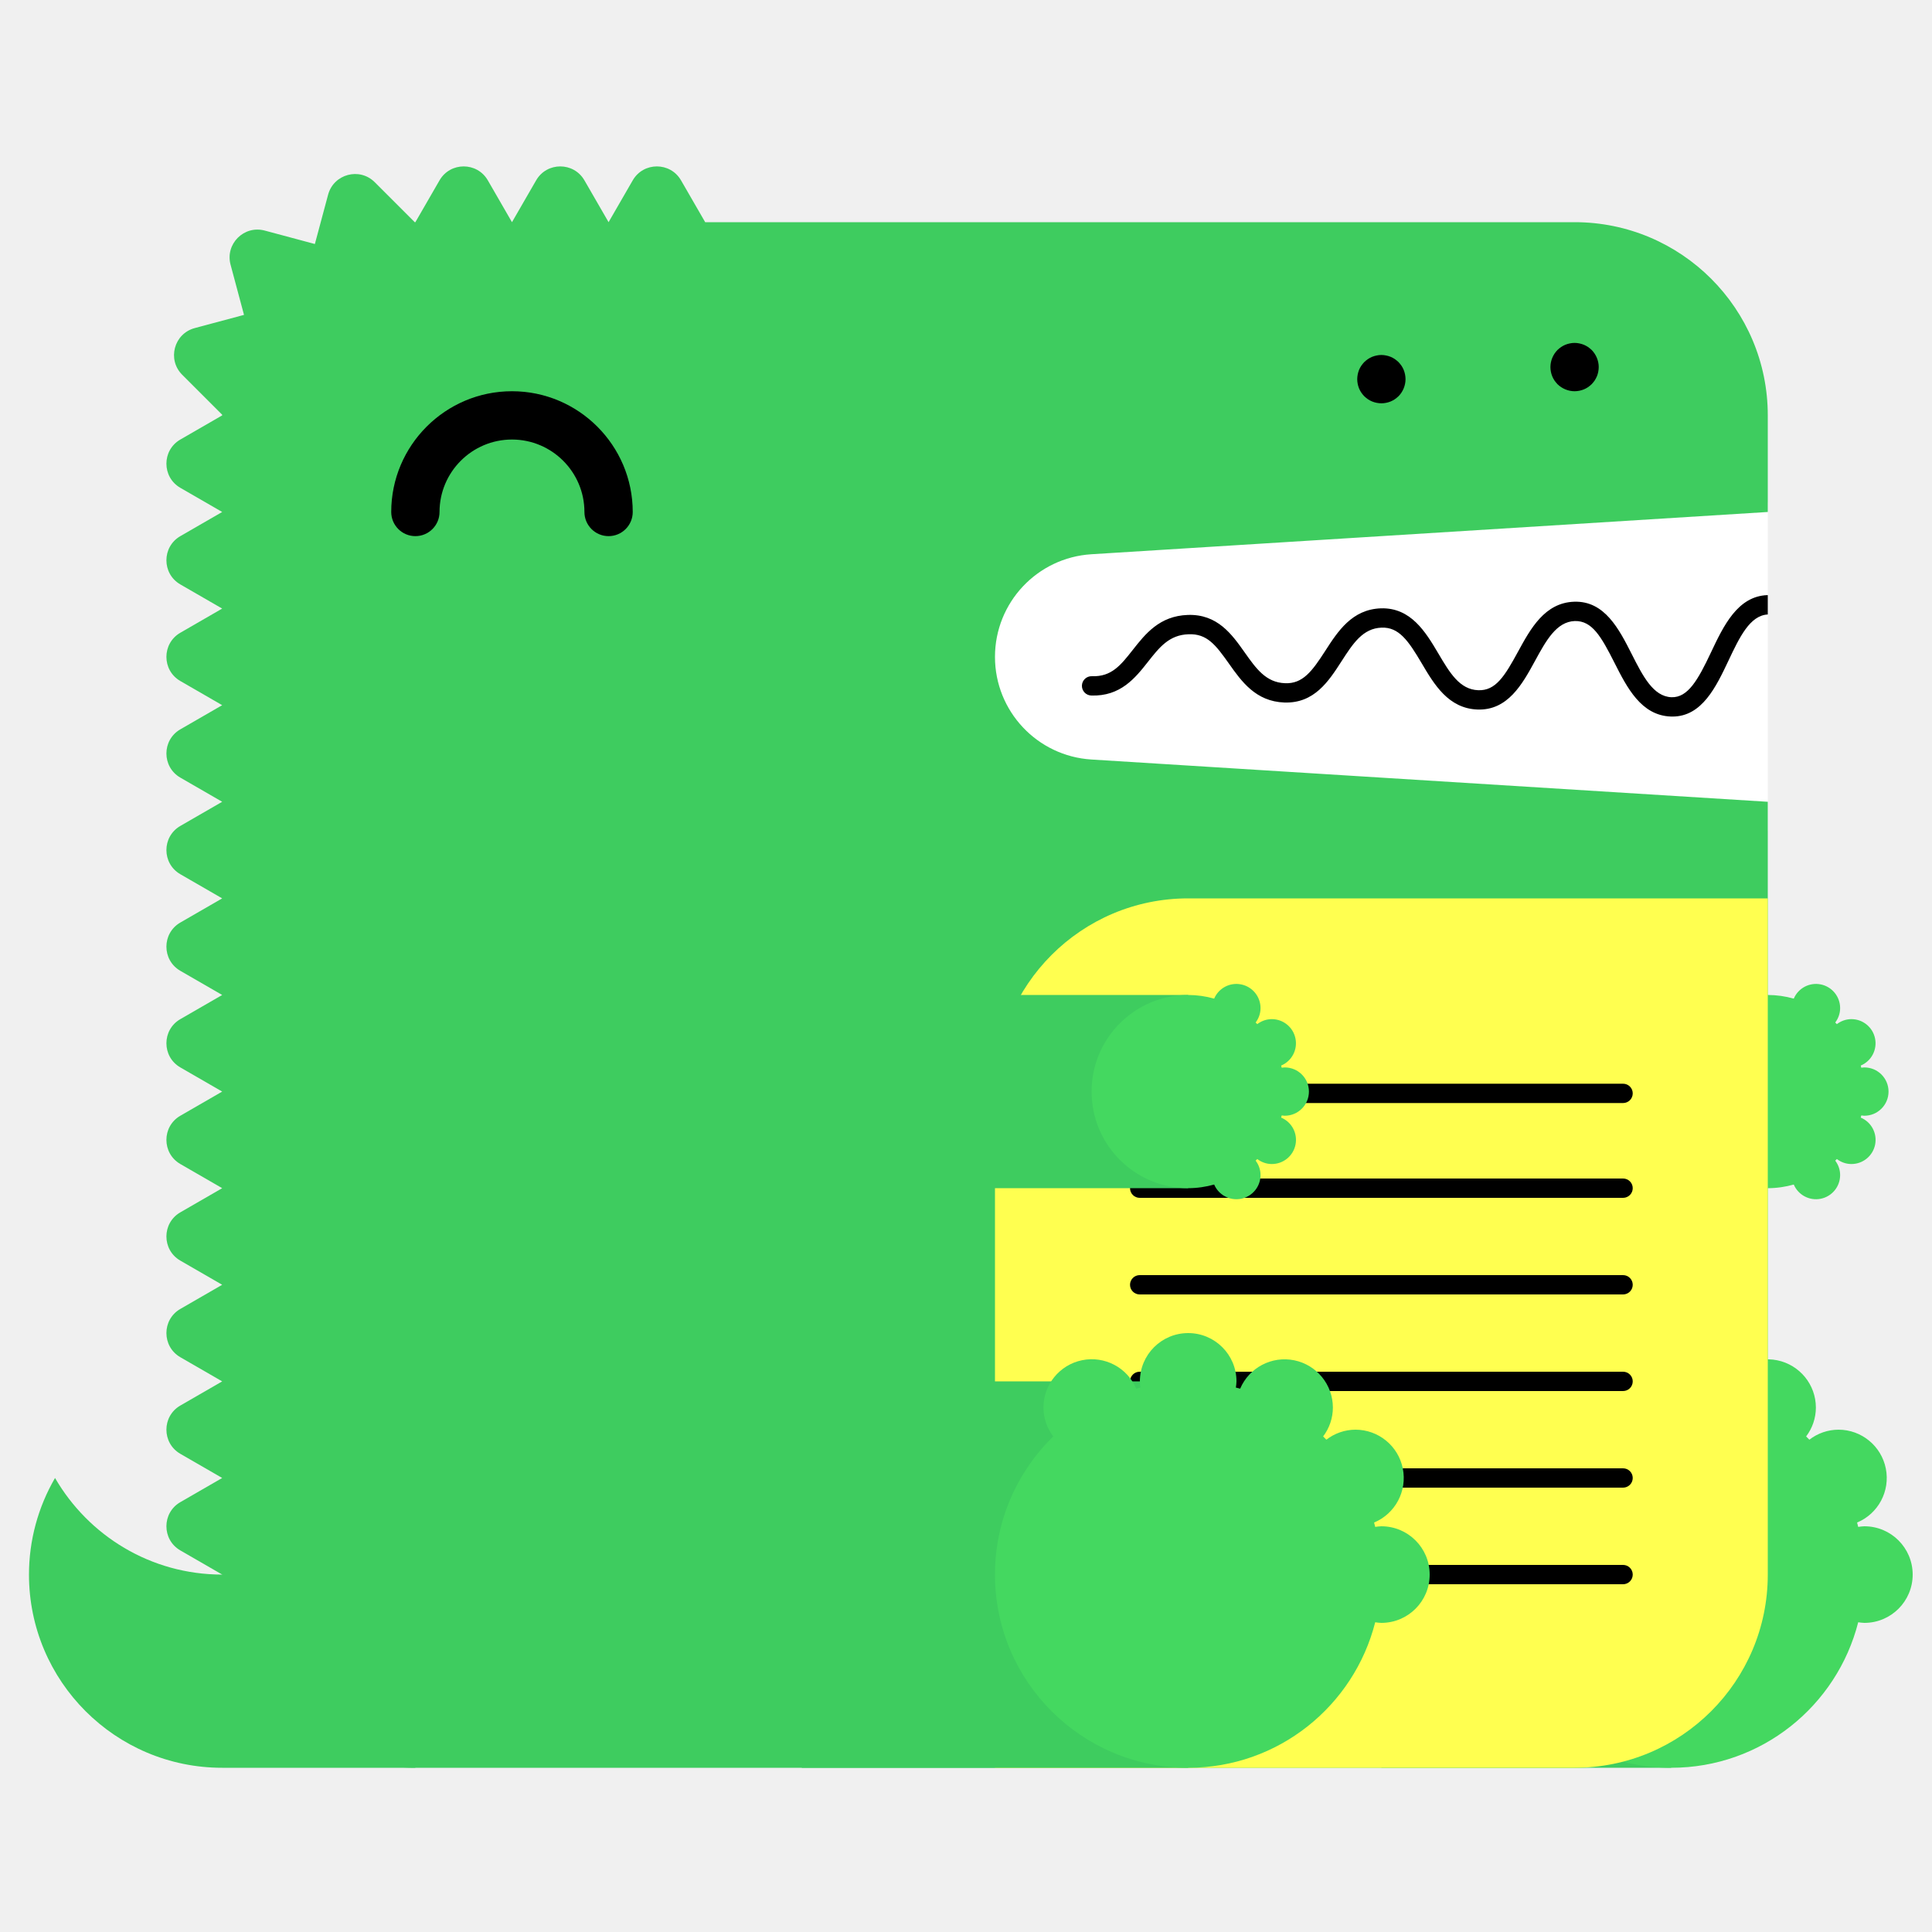
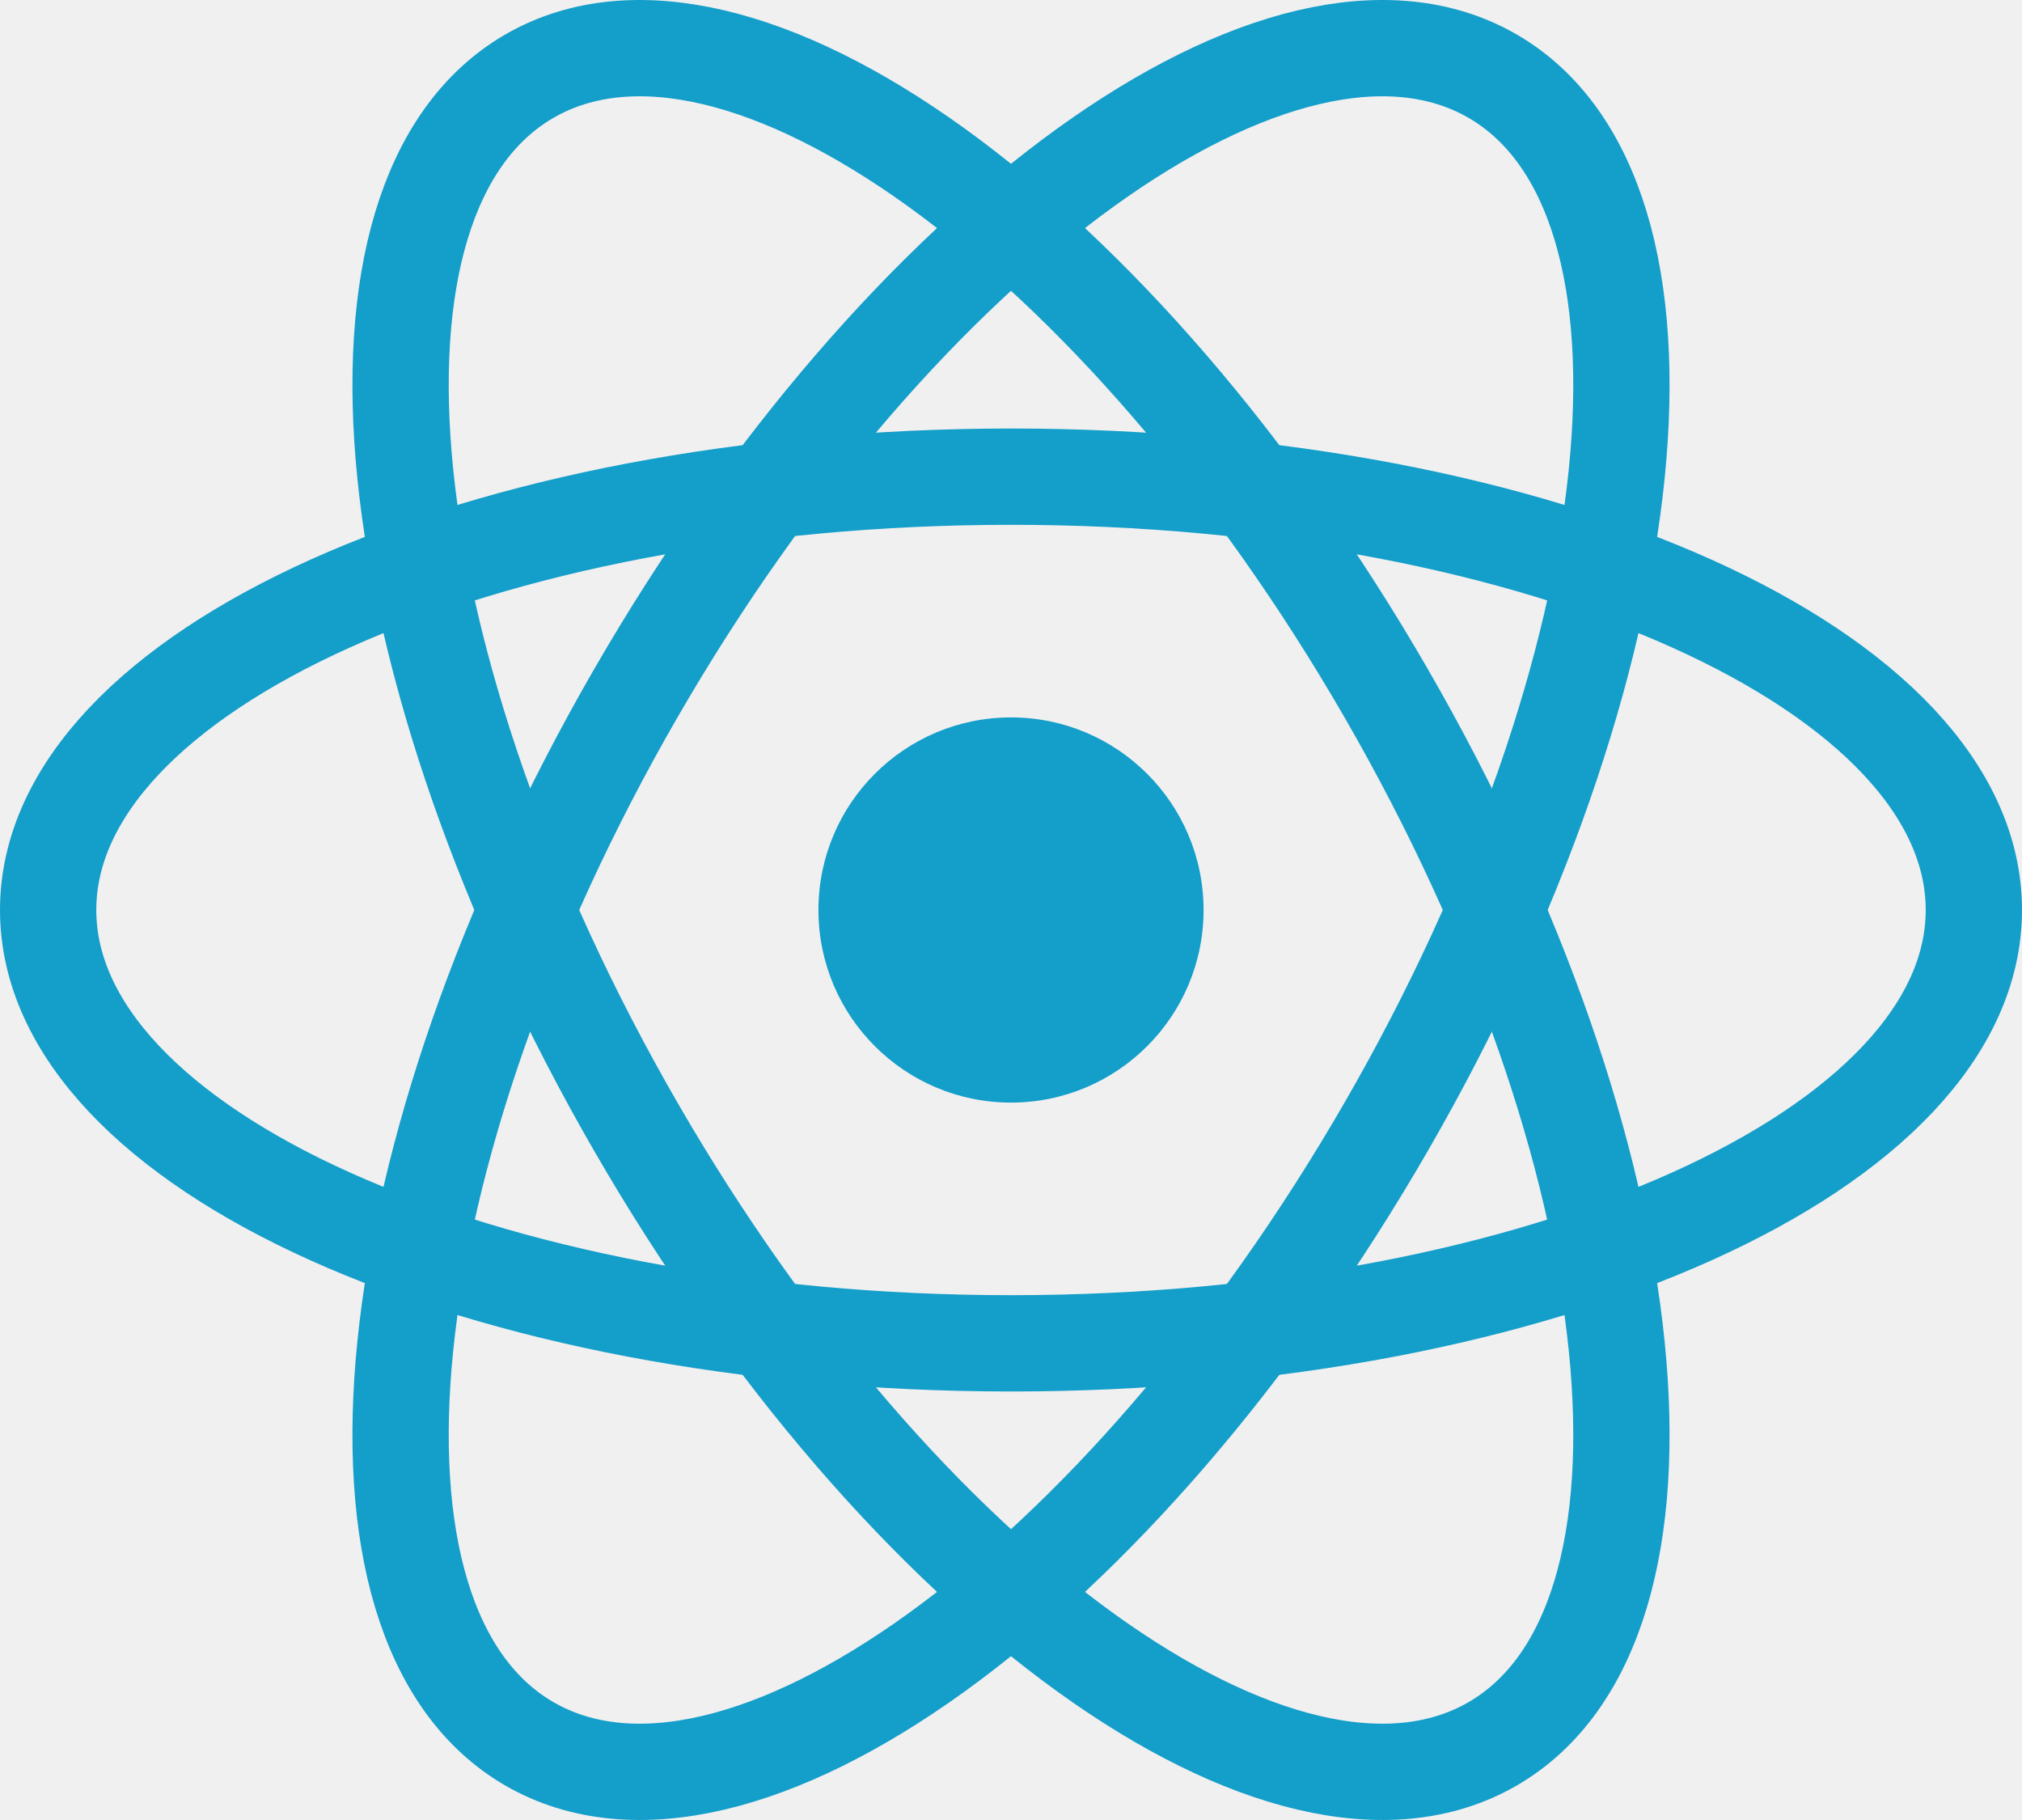
- <svg xmlns="http://www.w3.org/2000/svg" width="200" height="200" viewBox="0 0 200 200">
-   <g fill="none" fill-rule="evenodd">
-     <path fill="#FFF" d="M99 52h84v34H99z" />
-     <path d="M23 163c-7.398 0-13.843-4.027-17.303-10A19.886 19.886 0 0 0 3 163c0 11.046 8.954 20 20 20h20v-20H23z" fill="#3ECC5F" />
-     <path d="M112.98 57.376L183 53V43c0-11.046-8.954-20-20-20H73l-2.5-4.33c-1.112-1.925-3.889-1.925-5 0L63 23l-2.5-4.33c-1.111-1.925-3.889-1.925-5 0L53 23l-2.5-4.33c-1.111-1.925-3.889-1.925-5 0L43 23c-.022 0-.042.003-.065.003l-4.142-4.141c-1.57-1.571-4.252-.853-4.828 1.294l-1.369 5.104-5.192-1.392c-2.148-.575-4.111 1.389-3.535 3.536l1.39 5.193-5.102 1.367c-2.148.576-2.867 3.259-1.296 4.83l4.142 4.142c0 .021-.003.042-.003.064l-4.33 2.5c-1.925 1.111-1.925 3.889 0 5L23 53l-4.33 2.5c-1.925 1.111-1.925 3.889 0 5L23 63l-4.33 2.5c-1.925 1.111-1.925 3.889 0 5L23 73l-4.33 2.5c-1.925 1.111-1.925 3.889 0 5L23 83l-4.33 2.5c-1.925 1.111-1.925 3.889 0 5L23 93l-4.33 2.5c-1.925 1.111-1.925 3.889 0 5L23 103l-4.33 2.5c-1.925 1.111-1.925 3.889 0 5L23 113l-4.33 2.5c-1.925 1.111-1.925 3.889 0 5L23 123l-4.33 2.5c-1.925 1.111-1.925 3.889 0 5L23 133l-4.33 2.5c-1.925 1.111-1.925 3.889 0 5L23 143l-4.33 2.5c-1.925 1.111-1.925 3.889 0 5L23 153l-4.33 2.5c-1.925 1.111-1.925 3.889 0 5L23 163c0 11.046 8.954 20 20 20h120c11.046 0 20-8.954 20-20V83l-70.02-4.376A10.645 10.645 0 0 1 103 68c0-5.621 4.37-10.273 9.98-10.624" fill="#3ECC5F" />
-     <path fill="#3ECC5F" d="M143 183h30v-40h-30z" />
-     <path d="M193 158c-.219 0-.428.037-.639.064-.038-.15-.074-.301-.116-.451A5 5 0 0 0 190.32 148a4.96 4.96 0 0 0-3.016 1.036 26.531 26.531 0 0 0-.335-.336 4.955 4.955 0 0 0 1.011-2.987 5 5 0 0 0-9.599-1.959c-.148-.042-.297-.077-.445-.115.027-.211.064-.42.064-.639a5 5 0 0 0-5-5 5 5 0 0 0-5 5c0 .219.037.428.064.639-.148.038-.297.073-.445.115a4.998 4.998 0 0 0-9.599 1.959c0 1.125.384 2.151 1.011 2.987-3.717 3.632-6.031 8.693-6.031 14.3 0 11.046 8.954 20 20 20 9.339 0 17.16-6.41 19.361-15.064.211.027.42.064.639.064a5 5 0 0 0 5-5 5 5 0 0 0-5-5" fill="#44D860" />
-     <path fill="#3ECC5F" d="M153 123h30v-20h-30z" />
-     <path d="M193 115.5a2.5 2.5 0 1 0 0-5c-.109 0-.214.019-.319.032-.02-.075-.037-.15-.058-.225a2.501 2.501 0 0 0-.963-4.807c-.569 0-1.088.197-1.508.518a6.653 6.653 0 0 0-.168-.168c.314-.417.506-.931.506-1.494a2.5 2.5 0 0 0-4.8-.979A9.987 9.987 0 0 0 183 103c-5.522 0-10 4.478-10 10s4.478 10 10 10c.934 0 1.833-.138 2.69-.377a2.5 2.5 0 0 0 4.8-.979c0-.563-.192-1.077-.506-1.494.057-.055.113-.111.168-.168.42.321.939.518 1.508.518a2.5 2.5 0 0 0 .963-4.807c.021-.074.038-.15.058-.225.105.013.21.032.319.032" fill="#44D860" />
-     <path d="M63 55.5a2.5 2.5 0 0 1-2.5-2.5c0-4.136-3.364-7.5-7.5-7.5s-7.5 3.364-7.5 7.5a2.5 2.5 0 1 1-5 0c0-6.893 5.607-12.5 12.5-12.5S65.5 46.107 65.5 53a2.5 2.5 0 0 1-2.5 2.5" fill="#000" />
-     <path d="M103 183h60c11.046 0 20-8.954 20-20V93h-60c-11.046 0-20 8.954-20 20v70z" fill="#FFFF50" />
-     <path d="M168.02 124h-50.04a1 1 0 1 1 0-2h50.04a1 1 0 1 1 0 2m0 20h-50.04a1 1 0 1 1 0-2h50.04a1 1 0 1 1 0 2m0 20h-50.04a1 1 0 1 1 0-2h50.04a1 1 0 1 1 0 2m0-49.814h-50.04a1 1 0 1 1 0-2h50.04a1 1 0 1 1 0 2m0 19.814h-50.04a1 1 0 1 1 0-2h50.04a1 1 0 1 1 0 2m0 20h-50.04a1 1 0 1 1 0-2h50.04a1 1 0 1 1 0 2M183 61.611c-.012 0-.022-.006-.034-.005-3.09.105-4.552 3.196-5.842 5.923-1.346 2.85-2.387 4.703-4.093 4.647-1.889-.068-2.969-2.202-4.113-4.46-1.314-2.594-2.814-5.536-5.963-5.426-3.046.104-4.513 2.794-5.807 5.167-1.377 2.528-2.314 4.065-4.121 3.994-1.927-.07-2.951-1.805-4.136-3.813-1.321-2.236-2.848-4.75-5.936-4.664-2.994.103-4.465 2.385-5.763 4.4-1.373 2.13-2.335 3.428-4.165 3.351-1.973-.07-2.992-1.51-4.171-3.177-1.324-1.873-2.816-3.993-5.895-3.89-2.928.1-4.399 1.97-5.696 3.618-1.232 1.564-2.194 2.802-4.229 2.724a1 1 0 0 0-.072 2c3.017.101 4.545-1.8 5.872-3.487 1.177-1.496 2.193-2.787 4.193-2.855 1.926-.082 2.829 1.115 4.195 3.045 1.297 1.834 2.769 3.914 5.731 4.021 3.103.104 4.596-2.215 5.918-4.267 1.182-1.834 2.202-3.417 4.15-3.484 1.793-.067 2.769 1.35 4.145 3.681 1.297 2.197 2.766 4.686 5.787 4.796 3.125.108 4.634-2.62 5.949-5.035 1.139-2.088 2.214-4.06 4.119-4.126 1.793-.042 2.728 1.595 4.111 4.33 1.292 2.553 2.757 5.445 5.825 5.556l.169.003c3.064 0 4.518-3.075 5.805-5.794 1.139-2.41 2.217-4.68 4.067-4.773v-2z" fill="#000" />
-     <path fill="#3ECC5F" d="M83 183h40v-40H83z" />
-     <path d="M143 158c-.219 0-.428.037-.639.064-.038-.15-.074-.301-.116-.451A5 5 0 0 0 140.32 148a4.96 4.96 0 0 0-3.016 1.036 26.531 26.531 0 0 0-.335-.336 4.955 4.955 0 0 0 1.011-2.987 5 5 0 0 0-9.599-1.959c-.148-.042-.297-.077-.445-.115.027-.211.064-.42.064-.639a5 5 0 0 0-5-5 5 5 0 0 0-5 5c0 .219.037.428.064.639-.148.038-.297.073-.445.115a4.998 4.998 0 0 0-9.599 1.959c0 1.125.384 2.151 1.011 2.987-3.717 3.632-6.031 8.693-6.031 14.3 0 11.046 8.954 20 20 20 9.339 0 17.16-6.41 19.361-15.064.211.027.42.064.639.064a5 5 0 0 0 5-5 5 5 0 0 0-5-5" fill="#44D860" />
-     <path fill="#3ECC5F" d="M83 123h40v-20H83z" />
-     <path d="M133 115.5a2.5 2.5 0 1 0 0-5c-.109 0-.214.019-.319.032-.02-.075-.037-.15-.058-.225a2.501 2.501 0 0 0-.963-4.807c-.569 0-1.088.197-1.508.518a6.653 6.653 0 0 0-.168-.168c.314-.417.506-.931.506-1.494a2.5 2.5 0 0 0-4.8-.979A9.987 9.987 0 0 0 123 103c-5.522 0-10 4.478-10 10s4.478 10 10 10c.934 0 1.833-.138 2.69-.377a2.5 2.5 0 0 0 4.8-.979c0-.563-.192-1.077-.506-1.494.057-.055.113-.111.168-.168.42.321.939.518 1.508.518a2.5 2.5 0 0 0 .963-4.807c.021-.074.038-.15.058-.225.105.013.21.032.319.032" fill="#44D860" />
-     <path d="M143 41.75c-.16 0-.33-.02-.49-.05a2.52 2.52 0 0 1-.47-.14c-.15-.06-.29-.14-.431-.23-.13-.09-.259-.2-.38-.31-.109-.12-.219-.24-.309-.38s-.17-.28-.231-.43a2.619 2.619 0 0 1-.189-.96c0-.16.02-.33.05-.49.03-.16.08-.31.139-.47.061-.15.141-.29.231-.43.09-.13.2-.26.309-.38.121-.11.25-.22.38-.31.141-.09.281-.17.431-.23.149-.06.31-.11.47-.14.32-.07.65-.07.98 0 .159.03.32.08.47.14.149.06.29.14.43.23.13.09.259.2.38.31.11.12.22.25.31.38.09.14.17.28.23.43.06.16.11.31.14.47.029.16.05.33.05.49 0 .66-.271 1.31-.73 1.77-.121.11-.25.22-.38.31-.14.09-.281.17-.43.23a2.565 2.565 0 0 1-.96.19m20-1.25c-.66 0-1.3-.27-1.771-.73a3.802 3.802 0 0 1-.309-.38c-.09-.14-.17-.28-.231-.43a2.619 2.619 0 0 1-.189-.96c0-.66.27-1.3.729-1.77.121-.11.25-.22.38-.31.141-.09.281-.17.431-.23.149-.06.31-.11.47-.14.32-.07.66-.07.98 0 .159.03.32.08.47.14.149.06.29.14.43.23.13.09.259.2.38.31.459.47.73 1.11.73 1.77 0 .16-.021.33-.05.49-.03.16-.08.32-.14.47-.07.15-.14.29-.23.43-.09.13-.2.26-.31.38-.121.11-.25.22-.38.31-.14.09-.281.17-.43.23a2.565 2.565 0 0 1-.96.19" fill="#000" />
+ <svg xmlns="http://www.w3.org/2000/svg" width="100%" height="100%" viewBox="-10.5 -9.45 21 18.9" fill="none">
+   <circle cx="0" cy="0" r="2" fill="#149ECA" />
+   <g stroke="#149ECA" stroke-width="1" fill="none">
+     <ellipse rx="10" ry="4.5" />
+     <ellipse rx="10" ry="4.5" transform="rotate(60)" />
+     <ellipse rx="10" ry="4.5" transform="rotate(120)" />
  </g>
</svg>
